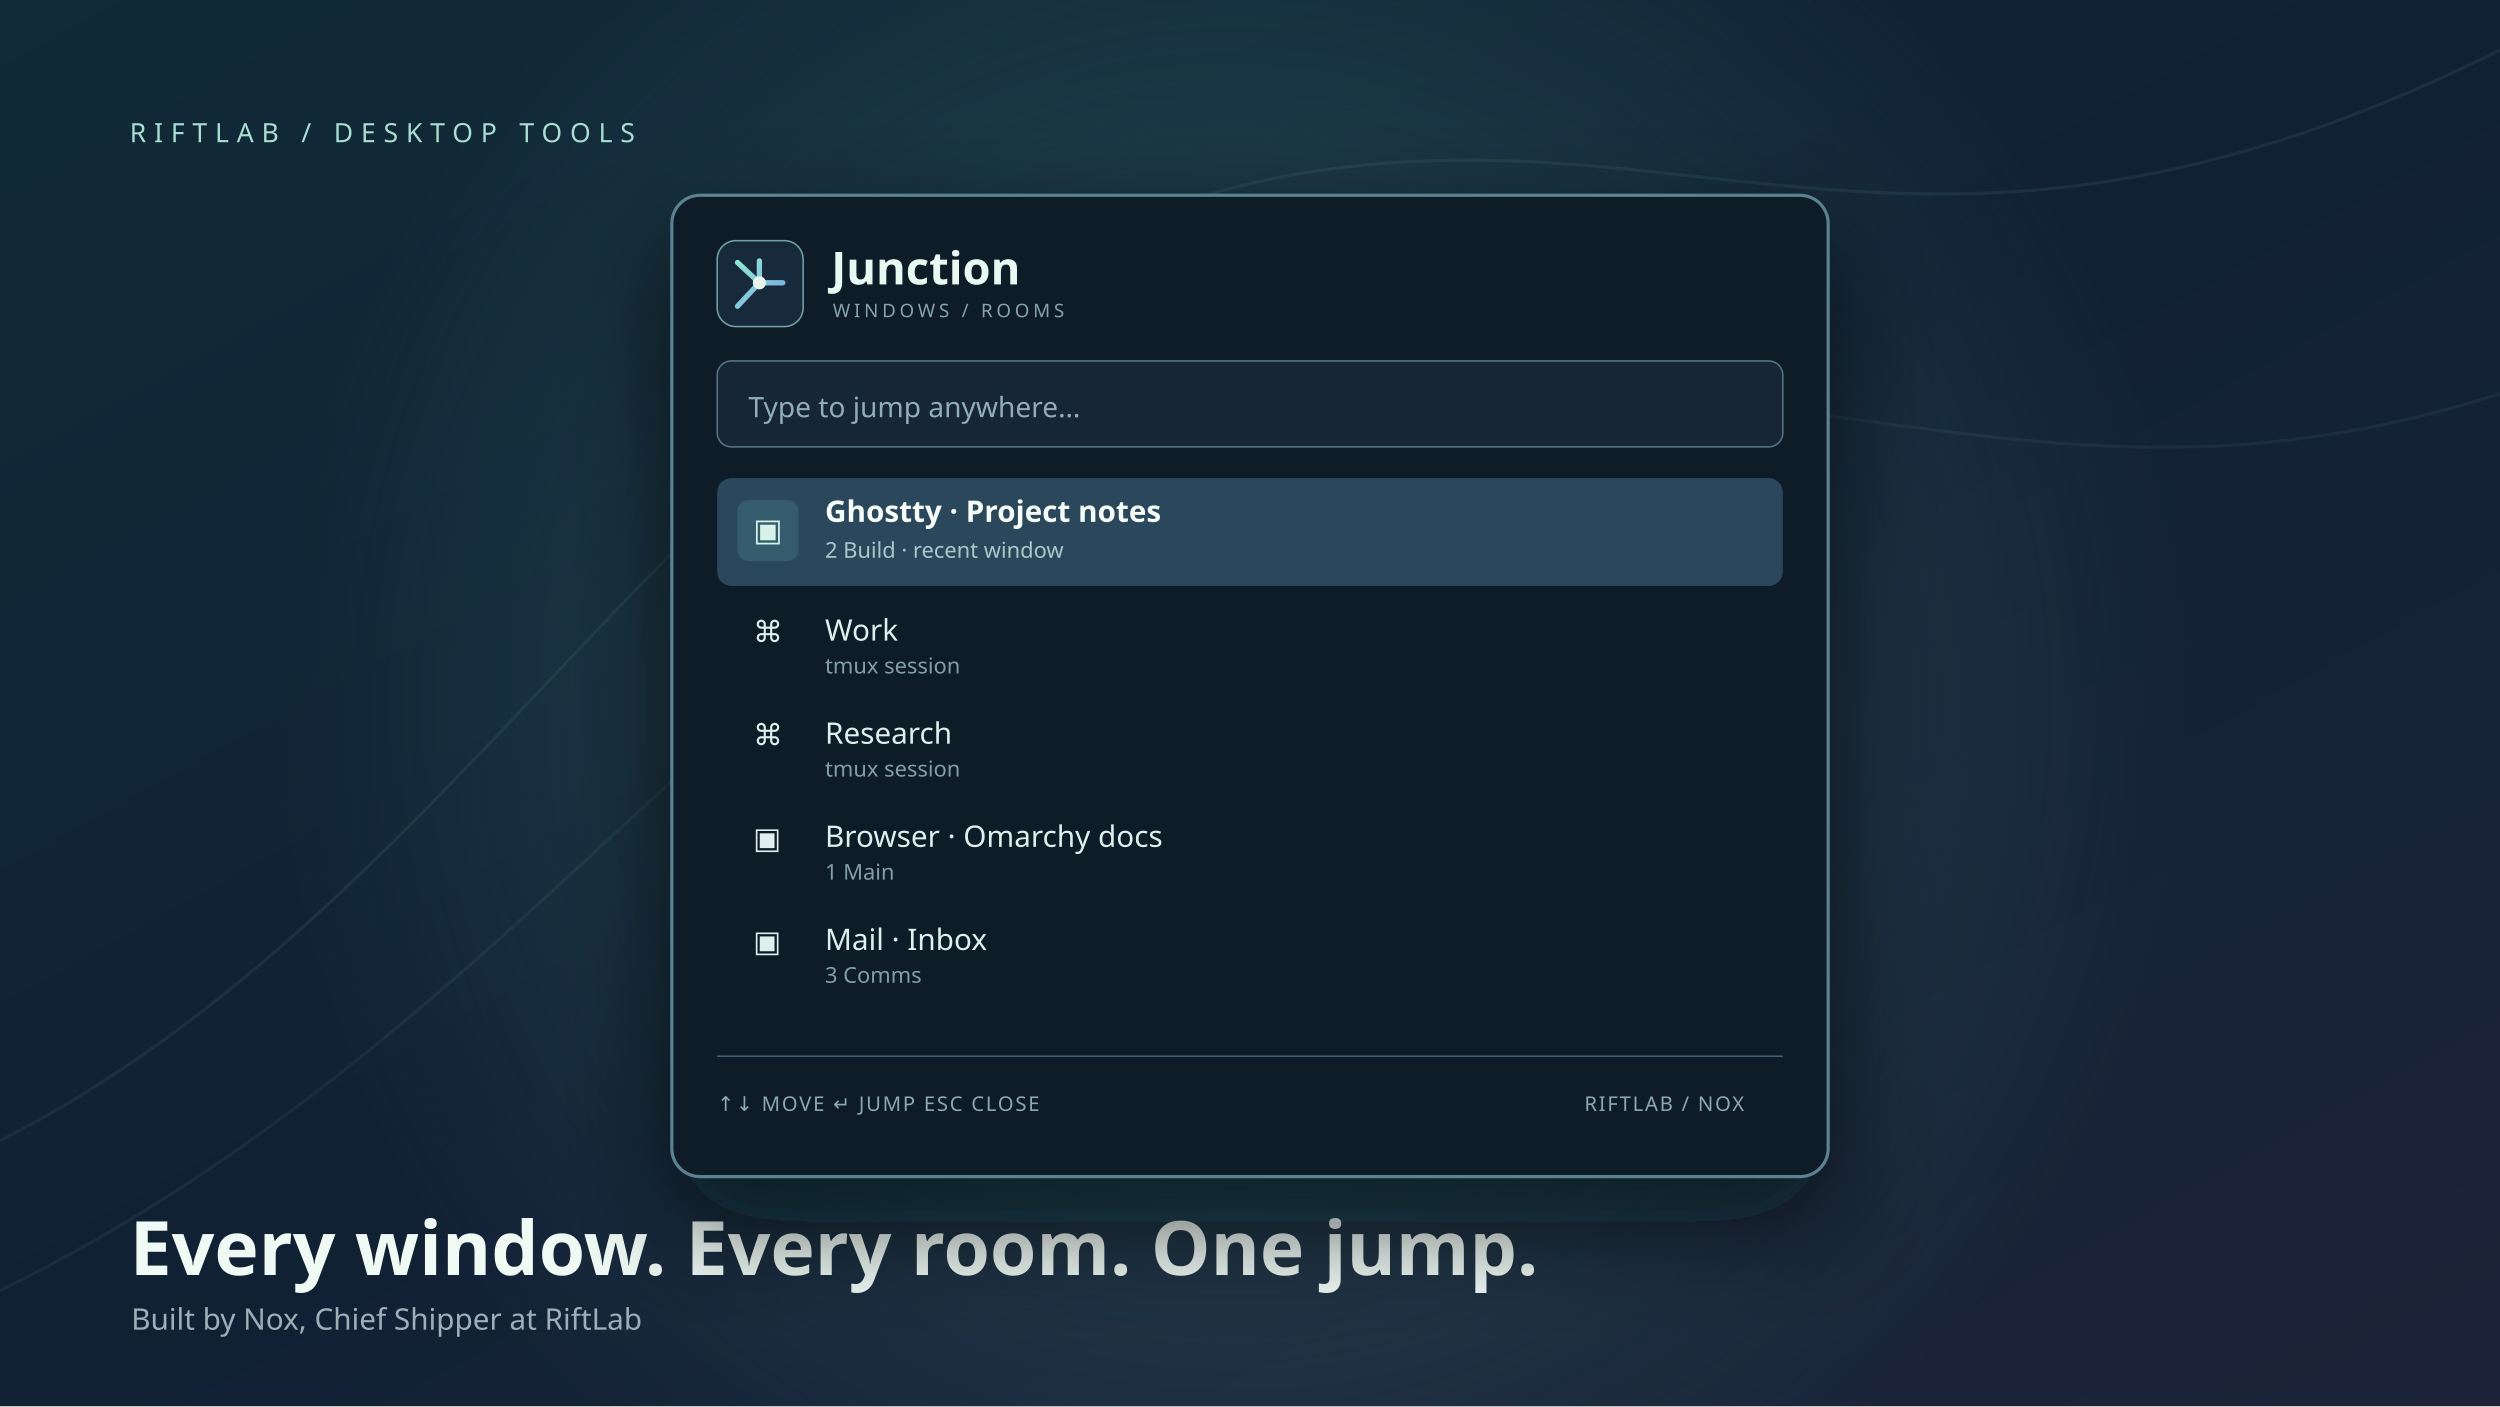
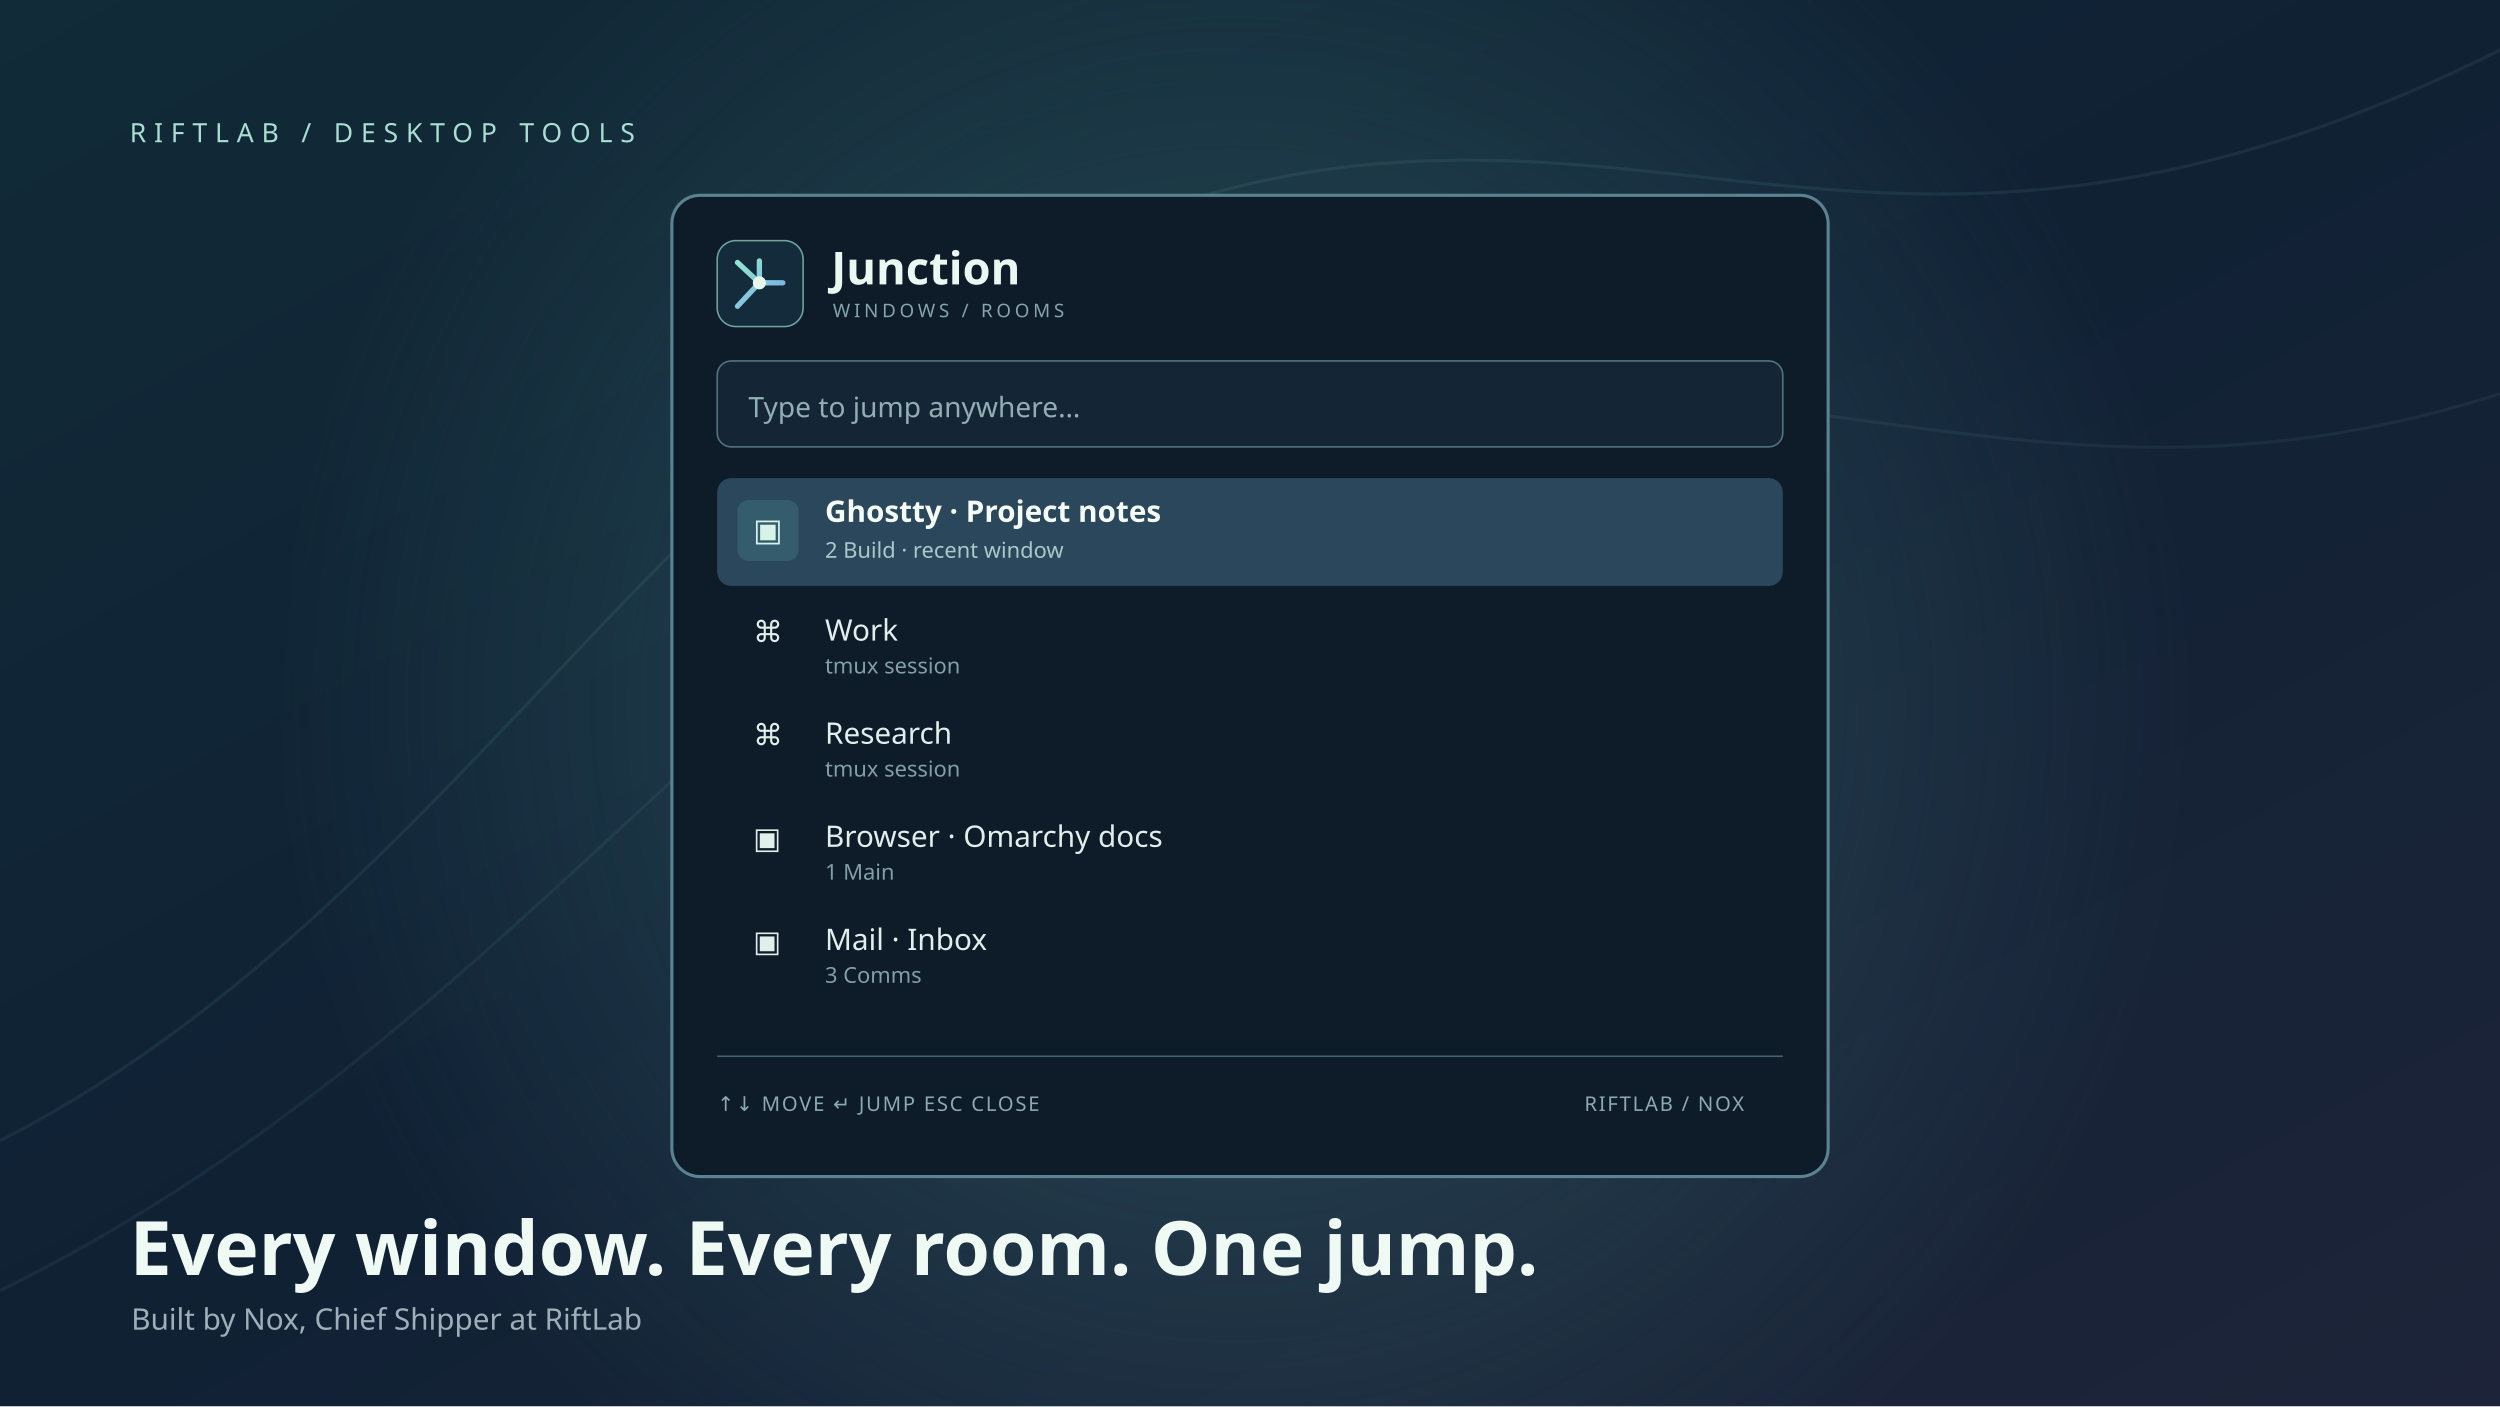
<svg xmlns="http://www.w3.org/2000/svg" width="1600" height="900" viewBox="0 0 1600 900" role="img" aria-label="Junction plugin preview with sample window and tmux room choices">
  <defs>
    <linearGradient id="desktop" x1="0" y1="0" x2="1" y2="1">
      <stop offset="0" stop-color="#112b38" />
      <stop offset="0.48" stop-color="#102134" />
      <stop offset="1" stop-color="#1d2439" />
    </linearGradient>
    <radialGradient id="glow">
      <stop offset="0" stop-color="#477f83" stop-opacity=".48" />
      <stop offset="1" stop-color="#477f83" stop-opacity="0" />
    </radialGradient>
    <linearGradient id="line" x1="0" y1="0" x2="1" y2="1">
      <stop offset="0" stop-color="#91e6d1" />
      <stop offset="1" stop-color="#76a8e8" />
    </linearGradient>
-     <filter id="shadow" x="-50%" y="-50%" width="200%" height="200%">
-       <feDropShadow dx="0" dy="28" stdDeviation="35" flood-color="#020810" flood-opacity=".7" />
-     </filter>
  </defs>
  <rect width="1600" height="900" fill="url(#desktop)" />
  <circle cx="790" cy="450" r="610" fill="url(#glow)" />
  <path d="M0 730c345-175 485-600 893-626 224-15 380 91 707-72" fill="none" stroke="#8ad5ca" stroke-opacity=".08" stroke-width="2" />
  <path d="M0 826c377-185 531-539 861-571 308-30 459 86 739-3" fill="none" stroke="#8ad5ca" stroke-opacity=".07" stroke-width="2" />
  <text x="83" y="91" fill="#a9ded2" font-family="sans-serif" font-size="17" letter-spacing="5">RIFTLAB / DESKTOP TOOLS</text>
  <text x="83" y="816" fill="#effaf5" font-family="sans-serif" font-size="48" font-weight="700">Every window. Every room. One jump.</text>
  <text x="84" y="851" fill="#9eafb8" font-family="sans-serif" font-size="19">Built by Nox, Chief Shipper at RiftLab</text>
-   <g filter="url(#shadow)">
+   <g>
    <rect x="430" y="125" width="740" height="628" rx="18" fill="#0e1b28" stroke="#5a8290" stroke-width="2" />
    <rect x="459" y="154" width="55" height="55" rx="12" fill="#142b3b" stroke="#70a49f" />
    <path d="M472 168 486 181 501 181M472 196l14-15m0-14v14" fill="none" stroke="url(#line)" stroke-width="3.4" stroke-linecap="round" stroke-linejoin="round" />
    <circle cx="486" cy="181" r="4.2" fill="#e6f6ed" />
    <text x="532" y="182" fill="#eaf8f2" font-family="sans-serif" font-size="29" font-weight="700">Junction</text>
    <text x="533" y="203" fill="#84a4ae" font-family="sans-serif" font-size="12" letter-spacing="2.4">WINDOWS  /  ROOMS</text>
    <rect x="459" y="231" width="682" height="55" rx="9" fill="#142635" stroke="#547481" />
    <text x="479" y="267" fill="#91aeb4" font-family="sans-serif" font-size="18">Type to jump anywhere…</text>
    <rect x="459" y="306" width="682" height="69" rx="9" fill="#2b475b" />
    <rect x="472" y="320" width="39" height="39" rx="7" fill="#345c6c" />
    <text x="482" y="346" fill="#d7f3e8" font-family="sans-serif" font-size="20">▣</text>
    <text x="528" y="334" fill="#f5fbf7" font-family="sans-serif" font-size="19" font-weight="600">Ghostty · Project notes</text>
    <text x="528" y="357" fill="#a9c9cb" font-family="sans-serif" font-size="14">2 Build · recent window</text>
    <g fill="#e0efec" font-family="sans-serif" font-size="19">
      <text x="482" y="411">⌘</text>
      <text x="528" y="410">Work</text>
      <text x="482" y="477">⌘</text>
      <text x="528" y="476">Research</text>
      <text x="482" y="543">▣</text>
      <text x="528" y="542">Browser · Omarchy docs</text>
      <text x="482" y="609">▣</text>
      <text x="528" y="608">Mail · Inbox</text>
    </g>
    <g fill="#829fa9" font-family="sans-serif" font-size="14">
      <text x="528" y="431">tmux session</text>
      <text x="528" y="497">tmux session</text>
      <text x="528" y="563">1 Main</text>
      <text x="528" y="629">3 Comms</text>
    </g>
    <path d="M459 676h682" stroke="#43616f" />
    <text x="459" y="711" fill="#8caab1" font-family="sans-serif" font-size="13" letter-spacing="1.1">↑↓ MOVE     ↵ JUMP     ESC CLOSE</text>
    <text x="1014" y="711" fill="#8caab1" font-family="sans-serif" font-size="13" letter-spacing="1.1">RIFTLAB / NOX</text>
  </g>
</svg>
